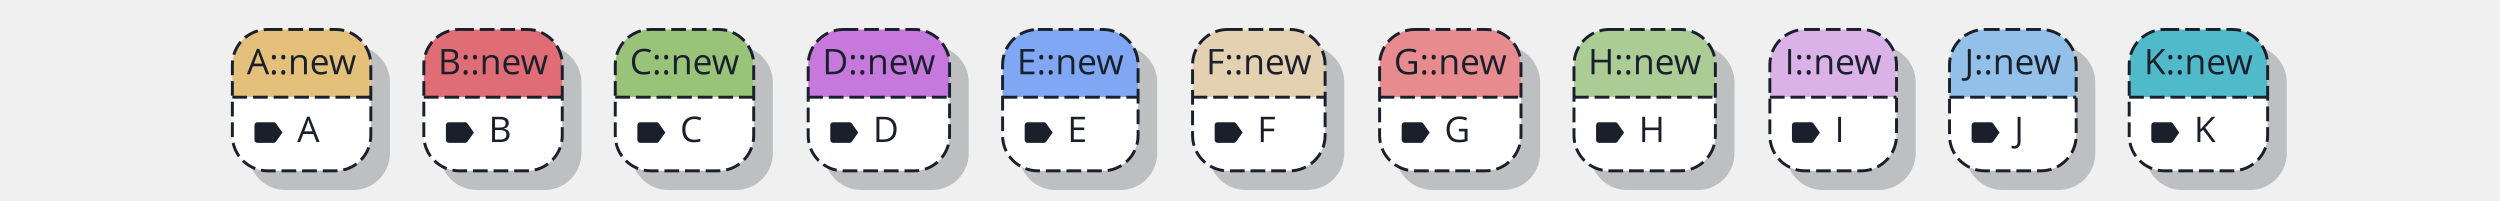
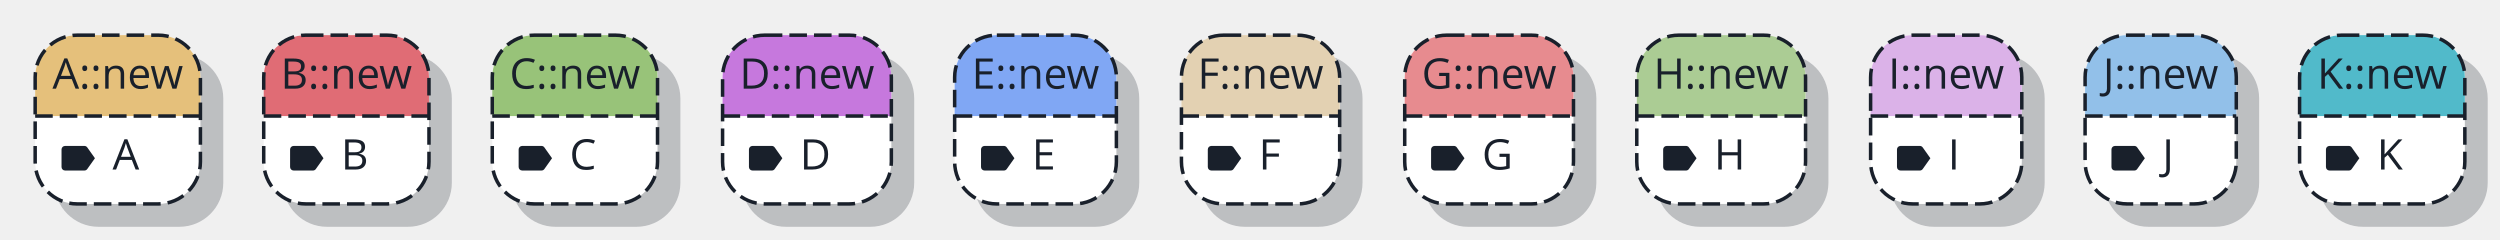
- <svg xmlns="http://www.w3.org/2000/svg" width="699pt" height="56pt" viewBox="-6 -6 711 68" class="refinery-ID">
+ <svg xmlns="http://www.w3.org/2000/svg" width="711pt" height="68pt" viewBox="-6 -6 711 68" class="refinery-ID">
  <style>.refinery-ID .node text{font-family:"Open Sans Variable","Open Sans","Roboto","Helvetica","Arial",sans-serif;fill:#19202b;font-optical-sizing:none;letter-spacing:0;text-rendering:geometricPrecision;}.refinery-ID .node .node-outline{stroke:#19202b;}.refinery-ID .node .node-header{fill:rgb(53, 161, 173);}.refinery-ID .node .node-bg{fill:#fff;}.refinery-ID .node-atom .node-outline{stroke-width:2;}.refinery-ID .node-shadow.node-bg{fill:#19202b;opacity:0.24;}.refinery-ID .node-exists-unknown .node-outline{stroke-dasharray:5 2;}.refinery-ID .node-typeHash-g .node-header{fill:#e5c07b;}.refinery-ID .node-typeHash-h .node-header{fill:#e06c75;}.refinery-ID .node-typeHash-i .node-header{fill:#98c379;}.refinery-ID .node-typeHash-j .node-header{fill:#c678dd;}.refinery-ID .node-typeHash-k .node-header{fill:#80a7f4;}.refinery-ID .node-typeHash-l .node-header{fill:#e3d1b2;}.refinery-ID .node-typeHash-m .node-header{fill:#e78b8f;}.refinery-ID .node-typeHash-n .node-header{fill:#abcc94;}.refinery-ID .node-typeHash-o .node-header{fill:#dbb2e8;}.refinery-ID .node-typeHash-p .node-header{fill:#92c0e9;}.refinery-ID .node-typeHash-_gjoapp .node-header{fill:rgb(81, 186, 202);}.refinery-ID .edge text{font-family:"Open Sans Variable","Open Sans","Roboto","Helvetica","Arial",sans-serif;fill:#19202b;font-optical-sizing:none;letter-spacing:0;text-rendering:geometricPrecision;}.refinery-ID .edge .edge-line{stroke:#19202b;}.refinery-ID .edge .edge-arrow{fill:#19202b;}.refinery-ID .edge-unknown text{fill:#696c77;}.refinery-ID .edge-unknown .edge-line{stroke:#696c77;}.refinery-ID .edge-unknown .edge-arrow{fill:none;}.refinery-ID .edge-error text{fill:#4078f2;}.refinery-ID .edge-error .edge-line{stroke:#4078f2;}.refinery-ID .edge-error .edge-arrow{fill:#4078f2;}.refinery-ID .icon-true{fill:#19202b;}.refinery-ID .icon-unknown{fill:#696c77;}.refinery-ID .icon-error{fill:#4078f2;}.refinery-ID text.label-unknown{fill:#696c77;}.refinery-ID text.label-error{fill:#4078f2;}.refinery-ID .node-exists-false text:not(.label-error){fill:#696c77;}.refinery-ID .node-exists-false .node-outline{stroke:#696c77;stroke-dasharray:2 4;}.refinery-ID .node-exists-false .node-header{fill:#fff!important;}.refinery-ID .node-exists-false .icon-true{fill:#696c77;}.refinery-ID .node-exists-error .node-outline{stroke:#4078f2;}.refinery-ID .node-exists-error .node-header{fill:#fff!important;}</style>
  <defs>
    <svg width="24" height="24" viewBox="0 0 24 24" id="refinery-ID-icon-true" class="icon-true">
      <path d="M17.63 5.84C17.27 5.33 16.67 5 16 5L5 5.01C3.9 5.01 3 5.9 3 7v10c0 1.1.9 1.99 2 1.99L16 19c.67 0 1.27-.33 1.63-.84L22 12l-4.37-6.16z" />
    </svg>
    <svg width="24" height="24" viewBox="0 0 24 24" id="refinery-ID-icon-unknown" class="icon-unknown">
      <path d="M17.63 5.84C17.27 5.33 16.67 5 16 5L5 5.01C3.9 5.01 3 5.9 3 7v10c0 1.1.9 1.99 2 1.99L16 19c.67 0 1.27-.33 1.63-.84L22 12l-4.37-6.16zM16 17H5V7h11l3.55 5L16 17z" />
    </svg>
    <svg width="24" height="24" viewBox="0 0 24 24" id="refinery-ID-icon-error" class="icon-error">
      <path d="M12 2C6.47 2 2 6.47 2 12s4.47 10 10 10s10-4.47 10-10S17.53 2 12 2zm5 13.59L15.59 17L12 13.41L8.41 17L7 15.59L10.59 12L7 8.41L8.41 7L12 10.59L15.59 7L17 8.41L13.41 12L17 15.59z" />
    </svg>
    <svg width="24" height="24" viewBox="0 0 24 24" id="refinery-ID-icon-attribute-true" class="icon-attribute-true">
      <path d="M12 7c-2.76 0-5 2.24-5 5s2.24 5 5 5 5-2.24 5-5-2.24-5-5-5" />
    </svg>
    <svg width="24" height="24" viewBox="0 0 24 24" id="refinery-ID-icon-attribute-unknown" class="icon-attribute-unknown">
      <path d="M12 9c1.65 0 3 1.35 3 3s-1.35 3-3 3-3-1.35-3-3 1.35-3 3-3m0-2c-2.76 0-5 2.24-5 5s2.24 5 5 5 5-2.24 5-5-2.24-5-5-5" />
    </svg>
  </defs>
  <g class="graph" transform="scale(1 1) rotate(0) translate(4 52)">
    <g class="node node-multi node-exists-unknown node-equalsSelf-unknown node-typeHash-g">
      <rect stroke="none" x="5.5" y="-42.5" width="48" height="49" rx="12.5" ry="12.5" class="node-shadow node-bg" />
      <rect stroke="none" x="0" y="-48" width="47" height="48" rx="12" ry="12" class="node-bg" />
      <rect stroke="none" x="-4" y="-52" width="55" height="27" clip-path="url(#refinery-ID-clip-0)" class="node-header" />
      <text xml:space="preserve" text-anchor="middle" x="23.5" y="-36" font-size="12.00" dominant-baseline="middle">A::new</text>
      <use x="6" y="-19" width="12" height="12" href="#refinery-ID-icon-true" class="icon icon-true" />
      <g>
        <text xml:space="preserve" text-anchor="start" x="22" y="-13" font-size="12.00" class="label label-true" dominant-baseline="middle">A</text>
      </g>
      <polyline points="0,-25 47,-25" class="node-outline" />
      <rect fill="none" x="0" y="-48" width="47" height="48" rx="12" ry="12" class="node-outline" />
      <clipPath id="refinery-ID-clip-0">
        <rect stroke="none" x="0" y="-48" width="47" height="48" rx="12" ry="12" class="node-bg" />
      </clipPath>
    </g>
    <g class="node node-multi node-exists-unknown node-equalsSelf-unknown node-typeHash-h">
      <rect stroke="none" x="70.5" y="-42.5" width="48" height="49" rx="12.5" ry="12.5" class="node-shadow node-bg" />
      <rect stroke="none" x="65" y="-48" width="47" height="48" rx="12" ry="12" class="node-bg" />
      <rect stroke="none" x="61" y="-52" width="55" height="27" clip-path="url(#refinery-ID-clip-1)" class="node-header" />
      <text xml:space="preserve" text-anchor="middle" x="88.5" y="-36" font-size="12.00" dominant-baseline="middle">B::new</text>
      <use x="71" y="-19" width="12" height="12" href="#refinery-ID-icon-true" class="icon icon-true" />
      <g>
        <text xml:space="preserve" text-anchor="start" x="87" y="-13" font-size="12.00" class="label label-true" dominant-baseline="middle">B</text>
      </g>
      <polyline points="65,-25 112,-25" class="node-outline" />
      <rect fill="none" x="65" y="-48" width="47" height="48" rx="12" ry="12" class="node-outline" />
      <clipPath id="refinery-ID-clip-1">
        <rect stroke="none" x="65" y="-48" width="47" height="48" rx="12" ry="12" class="node-bg" />
      </clipPath>
    </g>
    <g class="node node-multi node-exists-unknown node-equalsSelf-unknown node-typeHash-i">
      <rect stroke="none" x="135.5" y="-42.5" width="48" height="49" rx="12.5" ry="12.5" class="node-shadow node-bg" />
      <rect stroke="none" x="130" y="-48" width="47" height="48" rx="12" ry="12" class="node-bg" />
      <rect stroke="none" x="126" y="-52" width="55" height="27" clip-path="url(#refinery-ID-clip-2)" class="node-header" />
      <text xml:space="preserve" text-anchor="middle" x="153.5" y="-36" font-size="12.00" dominant-baseline="middle">C::new</text>
      <use x="136" y="-19" width="12" height="12" href="#refinery-ID-icon-true" class="icon icon-true" />
      <g>
        <text xml:space="preserve" text-anchor="start" x="152" y="-13" font-size="12.00" class="label label-true" dominant-baseline="middle">C</text>
      </g>
      <polyline points="130,-25 177,-25" class="node-outline" />
      <rect fill="none" x="130" y="-48" width="47" height="48" rx="12" ry="12" class="node-outline" />
      <clipPath id="refinery-ID-clip-2">
        <rect stroke="none" x="130" y="-48" width="47" height="48" rx="12" ry="12" class="node-bg" />
      </clipPath>
    </g>
    <g class="node node-multi node-exists-unknown node-equalsSelf-unknown node-typeHash-j">
      <rect stroke="none" x="201" y="-42.5" width="49" height="49" rx="12.5" ry="12.5" class="node-shadow node-bg" />
      <rect stroke="none" x="195.5" y="-48" width="48" height="48" rx="12" ry="12" class="node-bg" />
      <rect stroke="none" x="191.5" y="-52" width="56" height="27" clip-path="url(#refinery-ID-clip-3)" class="node-header" />
      <text xml:space="preserve" text-anchor="middle" x="219.5" y="-36" font-size="12.00" dominant-baseline="middle">D::new</text>
      <use x="201.5" y="-19" width="12" height="12" href="#refinery-ID-icon-true" class="icon icon-true" />
      <g>
        <text xml:space="preserve" text-anchor="start" x="217.5" y="-13" font-size="12.00" class="label label-true" dominant-baseline="middle">D</text>
      </g>
      <polyline points="195.5,-25 243.5,-25" class="node-outline" />
      <rect fill="none" x="195.5" y="-48" width="48" height="48" rx="12" ry="12" class="node-outline" />
      <clipPath id="refinery-ID-clip-3">
        <rect stroke="none" x="195.5" y="-48" width="48" height="48" rx="12" ry="12" class="node-bg" />
      </clipPath>
    </g>
    <g class="node node-multi node-exists-unknown node-equalsSelf-unknown node-typeHash-k">
      <rect stroke="none" x="267" y="-42.5" width="47" height="49" rx="12.5" ry="12.5" class="node-shadow node-bg" />
      <rect stroke="none" x="261.5" y="-48" width="46" height="48" rx="12" ry="12" class="node-bg" />
      <rect stroke="none" x="257.5" y="-52" width="54" height="27" clip-path="url(#refinery-ID-clip-4)" class="node-header" />
      <text xml:space="preserve" text-anchor="middle" x="284.5" y="-36" font-size="12.00" dominant-baseline="middle">E::new</text>
      <use x="267.5" y="-19" width="12" height="12" href="#refinery-ID-icon-true" class="icon icon-true" />
      <g>
        <text xml:space="preserve" text-anchor="start" x="283.5" y="-13" font-size="12.00" class="label label-true" dominant-baseline="middle">E</text>
      </g>
      <polyline points="261.5,-25 307.5,-25" class="node-outline" />
      <rect fill="none" x="261.5" y="-48" width="46" height="48" rx="12" ry="12" class="node-outline" />
      <clipPath id="refinery-ID-clip-4">
        <rect stroke="none" x="261.5" y="-48" width="46" height="48" rx="12" ry="12" class="node-bg" />
      </clipPath>
    </g>
    <g class="node node-multi node-exists-unknown node-equalsSelf-unknown node-typeHash-l">
      <rect stroke="none" x="331.5" y="-42.5" width="46" height="49" rx="12.5" ry="12.5" class="node-shadow node-bg" />
      <rect stroke="none" x="326" y="-48" width="45" height="48" rx="12" ry="12" class="node-bg" />
      <rect stroke="none" x="322" y="-52" width="53" height="27" clip-path="url(#refinery-ID-clip-5)" class="node-header" />
      <text xml:space="preserve" text-anchor="middle" x="348.5" y="-36" font-size="12.00" dominant-baseline="middle">F::new</text>
      <use x="332" y="-19" width="12" height="12" href="#refinery-ID-icon-true" class="icon icon-true" />
      <g>
        <text xml:space="preserve" text-anchor="start" x="348" y="-13" font-size="12.00" class="label label-true" dominant-baseline="middle">F</text>
      </g>
      <polyline points="326,-25 371,-25" class="node-outline" />
      <rect fill="none" x="326" y="-48" width="45" height="48" rx="12" ry="12" class="node-outline" />
      <clipPath id="refinery-ID-clip-5">
        <rect stroke="none" x="326" y="-48" width="45" height="48" rx="12" ry="12" class="node-bg" />
      </clipPath>
    </g>
    <g class="node node-multi node-exists-unknown node-equalsSelf-unknown node-typeHash-m">
      <rect stroke="none" x="395" y="-42.5" width="49" height="49" rx="12.5" ry="12.5" class="node-shadow node-bg" />
      <rect stroke="none" x="389.5" y="-48" width="48" height="48" rx="12" ry="12" class="node-bg" />
      <rect stroke="none" x="385.5" y="-52" width="56" height="27" clip-path="url(#refinery-ID-clip-6)" class="node-header" />
      <text xml:space="preserve" text-anchor="middle" x="413.5" y="-36" font-size="12.00" dominant-baseline="middle">G::new</text>
      <use x="395.5" y="-19" width="12" height="12" href="#refinery-ID-icon-true" class="icon icon-true" />
      <g>
        <text xml:space="preserve" text-anchor="start" x="411.5" y="-13" font-size="12.00" class="label label-true" dominant-baseline="middle">G</text>
      </g>
      <polyline points="389.5,-25 437.5,-25" class="node-outline" />
      <rect fill="none" x="389.5" y="-48" width="48" height="48" rx="12" ry="12" class="node-outline" />
      <clipPath id="refinery-ID-clip-6">
        <rect stroke="none" x="389.5" y="-48" width="48" height="48" rx="12" ry="12" class="node-bg" />
      </clipPath>
    </g>
    <g class="node node-multi node-exists-unknown node-equalsSelf-unknown node-typeHash-n">
      <rect stroke="none" x="461" y="-42.5" width="49" height="49" rx="12.5" ry="12.5" class="node-shadow node-bg" />
      <rect stroke="none" x="455.5" y="-48" width="48" height="48" rx="12" ry="12" class="node-bg" />
      <rect stroke="none" x="451.5" y="-52" width="56" height="27" clip-path="url(#refinery-ID-clip-7)" class="node-header" />
      <text xml:space="preserve" text-anchor="middle" x="479.5" y="-36" font-size="12.00" dominant-baseline="middle">H::new</text>
      <use x="461.5" y="-19" width="12" height="12" href="#refinery-ID-icon-true" class="icon icon-true" />
      <g>
        <text xml:space="preserve" text-anchor="start" x="477.5" y="-13" font-size="12.00" class="label label-true" dominant-baseline="middle">H</text>
      </g>
      <polyline points="455.5,-25 503.5,-25" class="node-outline" />
      <rect fill="none" x="455.5" y="-48" width="48" height="48" rx="12" ry="12" class="node-outline" />
      <clipPath id="refinery-ID-clip-7">
        <rect stroke="none" x="455.5" y="-48" width="48" height="48" rx="12" ry="12" class="node-bg" />
      </clipPath>
    </g>
    <g class="node node-multi node-exists-unknown node-equalsSelf-unknown node-typeHash-o">
      <rect stroke="none" x="527.5" y="-42.5" width="44" height="49" rx="12.5" ry="12.5" class="node-shadow node-bg" />
      <rect stroke="none" x="522" y="-48" width="43" height="48" rx="12" ry="12" class="node-bg" />
      <rect stroke="none" x="518" y="-52" width="51" height="27" clip-path="url(#refinery-ID-clip-8)" class="node-header" />
      <text xml:space="preserve" text-anchor="middle" x="543.5" y="-36" font-size="12.00" dominant-baseline="middle">I::new</text>
      <use x="528" y="-19" width="12" height="12" href="#refinery-ID-icon-true" class="icon icon-true" />
      <g>
        <text xml:space="preserve" text-anchor="start" x="544" y="-13" font-size="12.00" class="label label-true" dominant-baseline="middle">I</text>
      </g>
      <polyline points="522,-25 565,-25" class="node-outline" />
      <rect fill="none" x="522" y="-48" width="43" height="48" rx="12" ry="12" class="node-outline" />
      <clipPath id="refinery-ID-clip-8">
        <rect stroke="none" x="522" y="-48" width="43" height="48" rx="12" ry="12" class="node-bg" />
      </clipPath>
    </g>
    <g class="node node-multi node-exists-unknown node-equalsSelf-unknown node-typeHash-p">
      <rect stroke="none" x="588.5" y="-42.5" width="44" height="49" rx="12.5" ry="12.5" class="node-shadow node-bg" />
      <rect stroke="none" x="583" y="-48" width="43" height="48" rx="12" ry="12" class="node-bg" />
      <rect stroke="none" x="579" y="-52" width="51" height="27" clip-path="url(#refinery-ID-clip-9)" class="node-header" />
      <text xml:space="preserve" text-anchor="middle" x="604.5" y="-36" font-size="12.00" dominant-baseline="middle">J::new</text>
      <use x="589" y="-19" width="12" height="12" href="#refinery-ID-icon-true" class="icon icon-true" />
      <g>
        <text xml:space="preserve" text-anchor="start" x="605" y="-13" font-size="12.00" class="label label-true" dominant-baseline="middle">J</text>
      </g>
      <polyline points="583,-25 626,-25" class="node-outline" />
      <rect fill="none" x="583" y="-48" width="43" height="48" rx="12" ry="12" class="node-outline" />
      <clipPath id="refinery-ID-clip-9">
        <rect stroke="none" x="583" y="-48" width="43" height="48" rx="12" ry="12" class="node-bg" />
      </clipPath>
    </g>
    <g class="node node-multi node-exists-unknown node-equalsSelf-unknown node-typeHash-_gjoapp">
      <rect stroke="none" x="649.5" y="-42.5" width="48" height="49" rx="12.5" ry="12.5" class="node-shadow node-bg" />
      <rect stroke="none" x="644" y="-48" width="47" height="48" rx="12" ry="12" class="node-bg" />
      <rect stroke="none" x="640" y="-52" width="55" height="27" clip-path="url(#refinery-ID-clip-10)" class="node-header" />
      <text xml:space="preserve" text-anchor="middle" x="667.5" y="-36" font-size="12.00" dominant-baseline="middle">K::new</text>
      <use x="650" y="-19" width="12" height="12" href="#refinery-ID-icon-true" class="icon icon-true" />
      <g>
        <text xml:space="preserve" text-anchor="start" x="666" y="-13" font-size="12.00" class="label label-true" dominant-baseline="middle">K</text>
      </g>
      <polyline points="644,-25 691,-25" class="node-outline" />
      <rect fill="none" x="644" y="-48" width="47" height="48" rx="12" ry="12" class="node-outline" />
      <clipPath id="refinery-ID-clip-10">
        <rect stroke="none" x="644" y="-48" width="47" height="48" rx="12" ry="12" class="node-bg" />
      </clipPath>
    </g>
  </g>
</svg>
